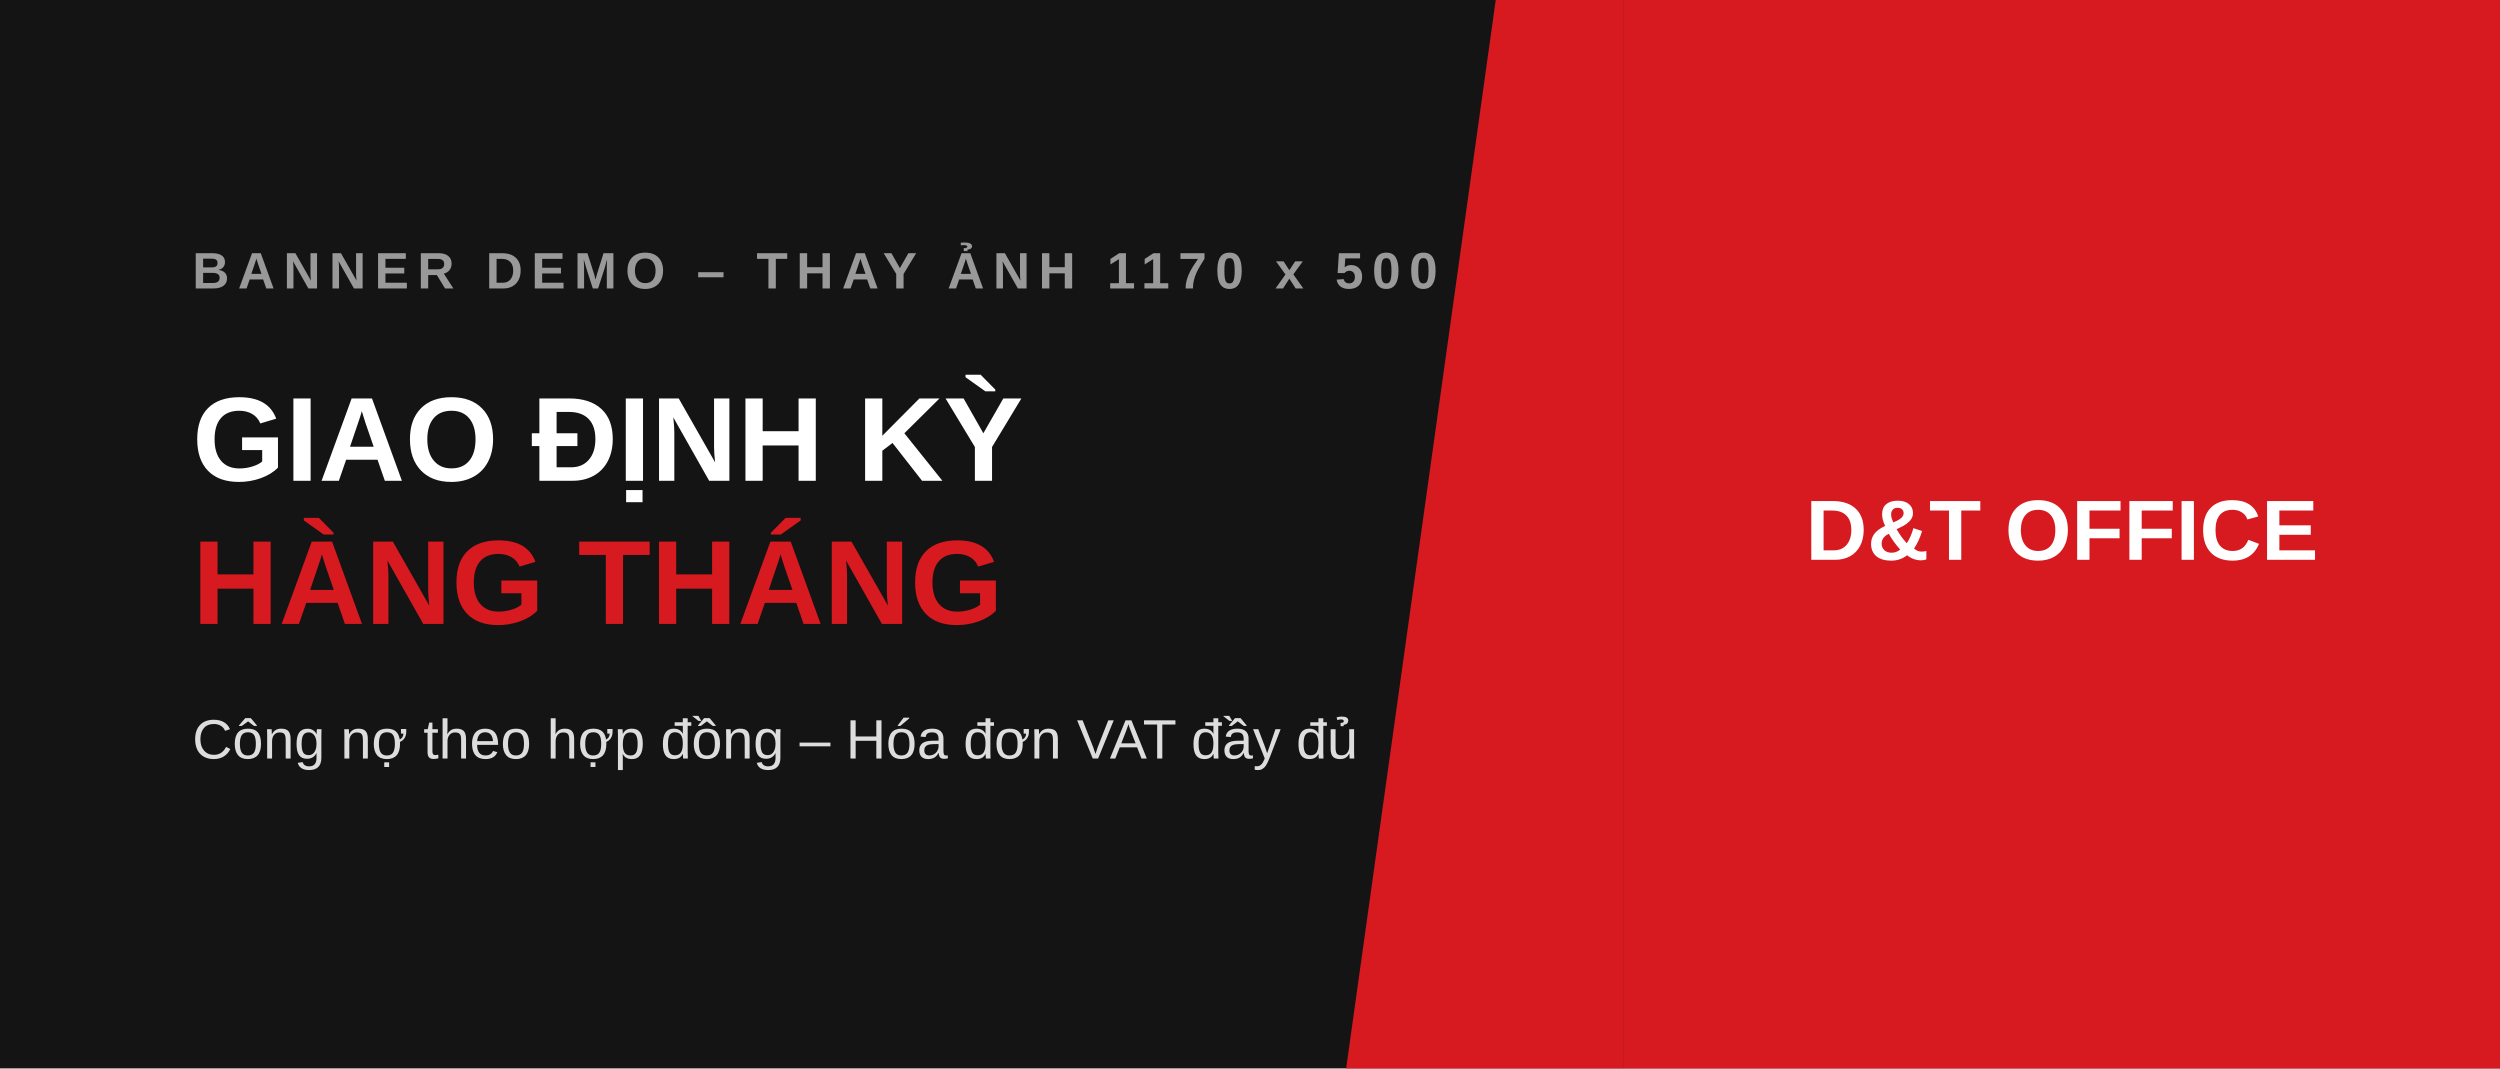
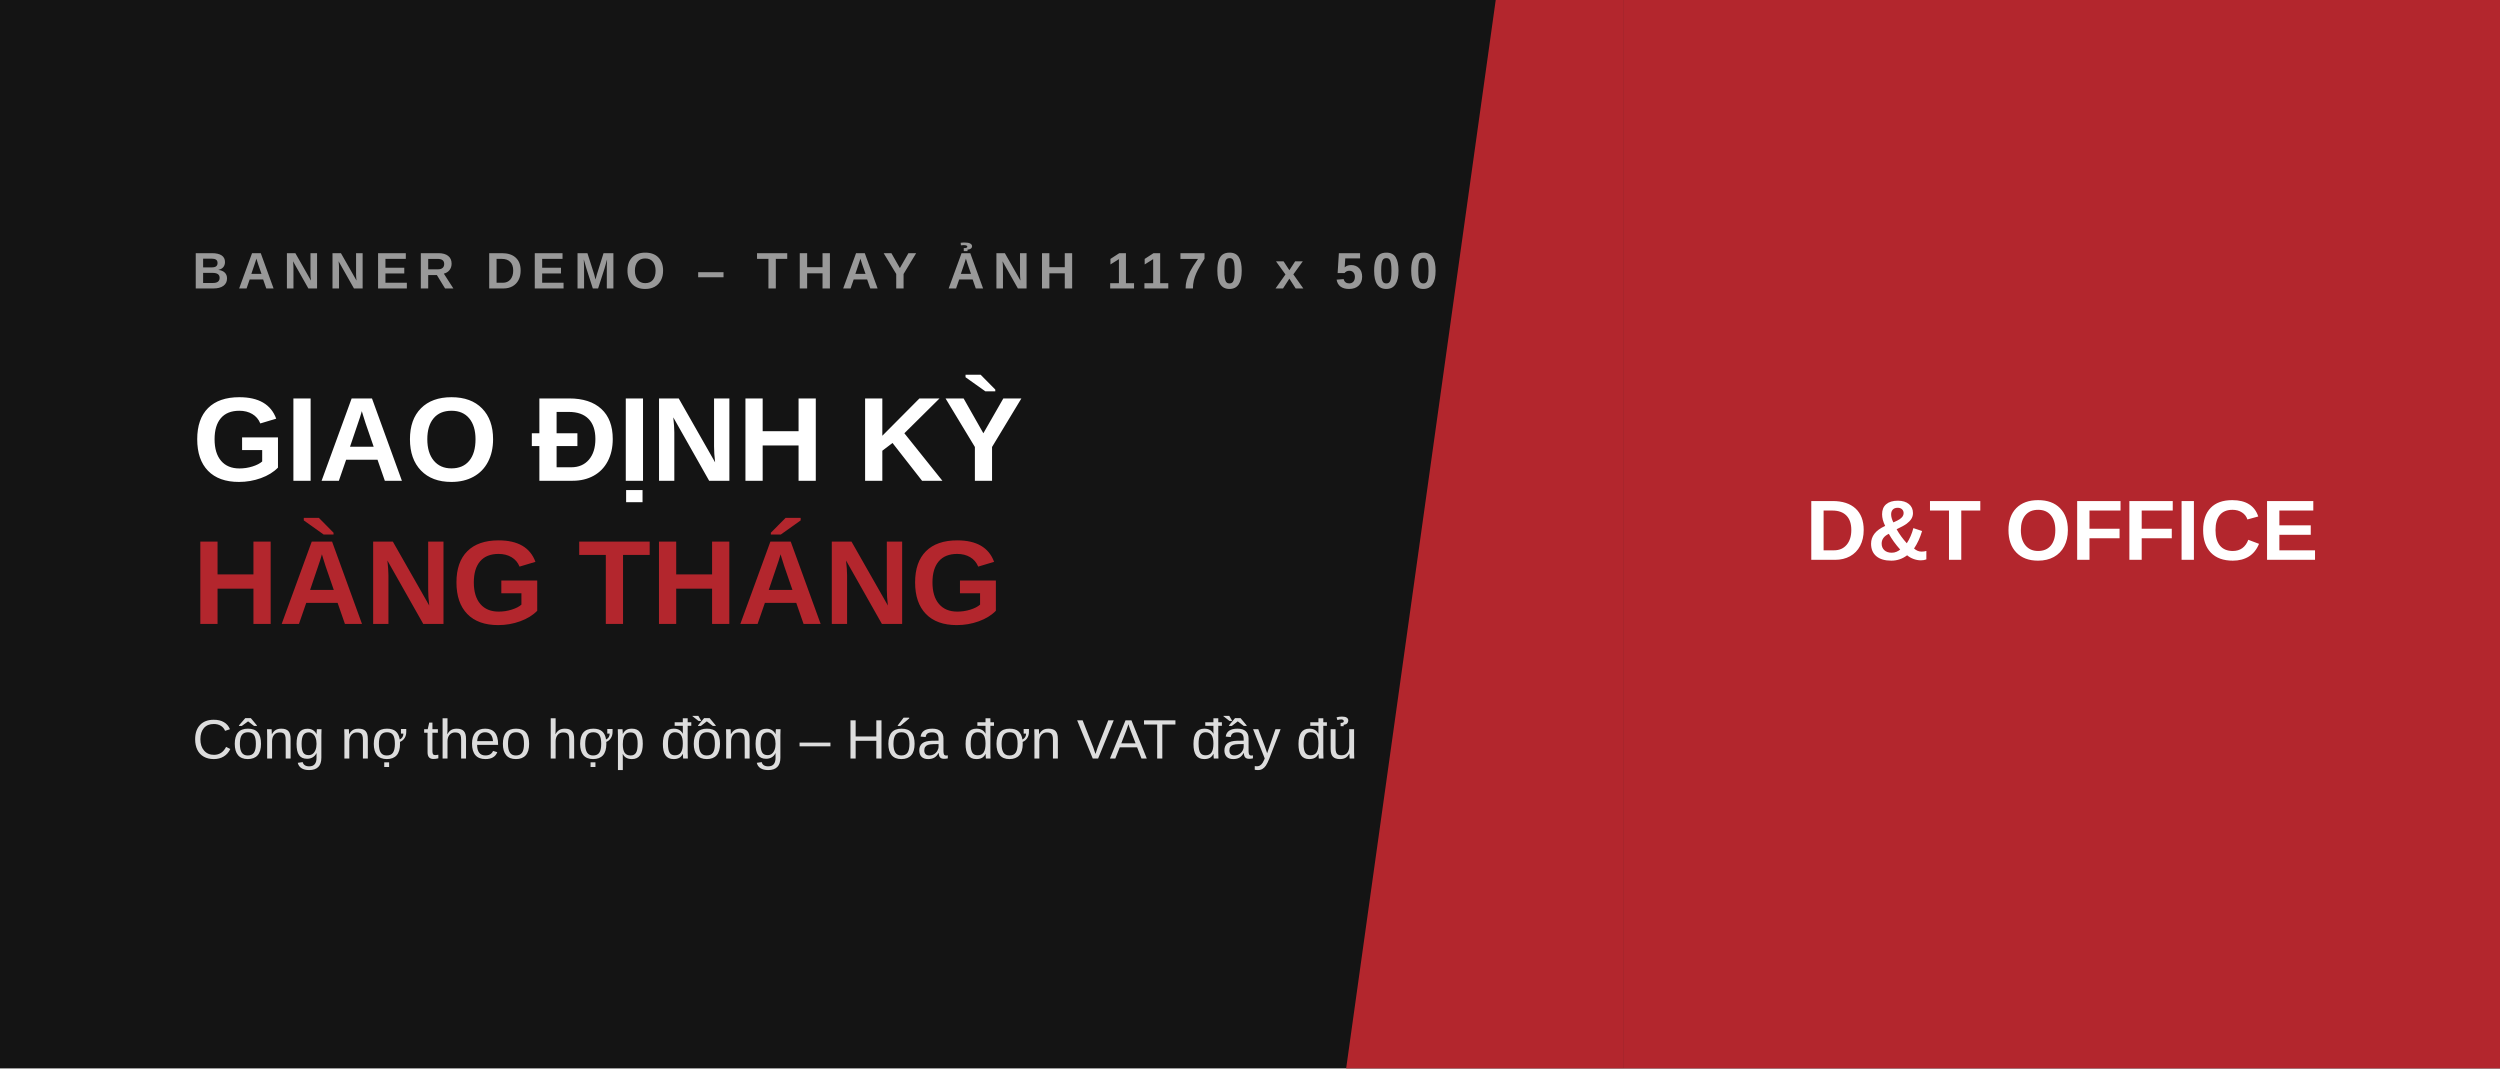
<svg xmlns="http://www.w3.org/2000/svg" width="1170" height="500" viewBox="0 0 1170 500">
  <rect width="1170" height="500" fill="#141414" />
-   <rect x="760" y="0" width="410" height="500" fill="#d71920" />
-   <polygon points="700,0 760,0 760,500 630,500" fill="#d71920" />
+   <rect x="760" y="0" width="410" height="500" fill="#b3262d" />
+   <polygon points="700,0 760,0 760,500 630,500" fill="#b3262d" />
  <text x="90" y="135" font-family="Arial, sans-serif" font-size="24" font-weight="700" fill="#999" letter-spacing="4">BANNER DEMO – THAY ẢNH 1170 x 500</text>
  <text x="90" y="225" font-family="Arial, sans-serif" font-size="56" font-weight="800" fill="#fff">GIAO ĐỊNH KỲ</text>
-   <text x="90" y="292" font-family="Arial, sans-serif" font-size="56" font-weight="800" fill="#d71920">HÀNG THÁNG</text>
+   <text x="90" y="292" font-family="Arial, sans-serif" font-size="56" font-weight="800" fill="#b3262d">HÀNG THÁNG</text>
  <text x="90" y="355" font-family="Arial, sans-serif" font-size="26" fill="#ddd">Công nợ theo hợp đồng – Hóa đơn VAT đầy đủ</text>
  <text x="965" y="262" text-anchor="middle" font-family="Arial, sans-serif" font-size="40" font-weight="800" fill="#fff">D&amp;T OFFICE</text>
</svg>
